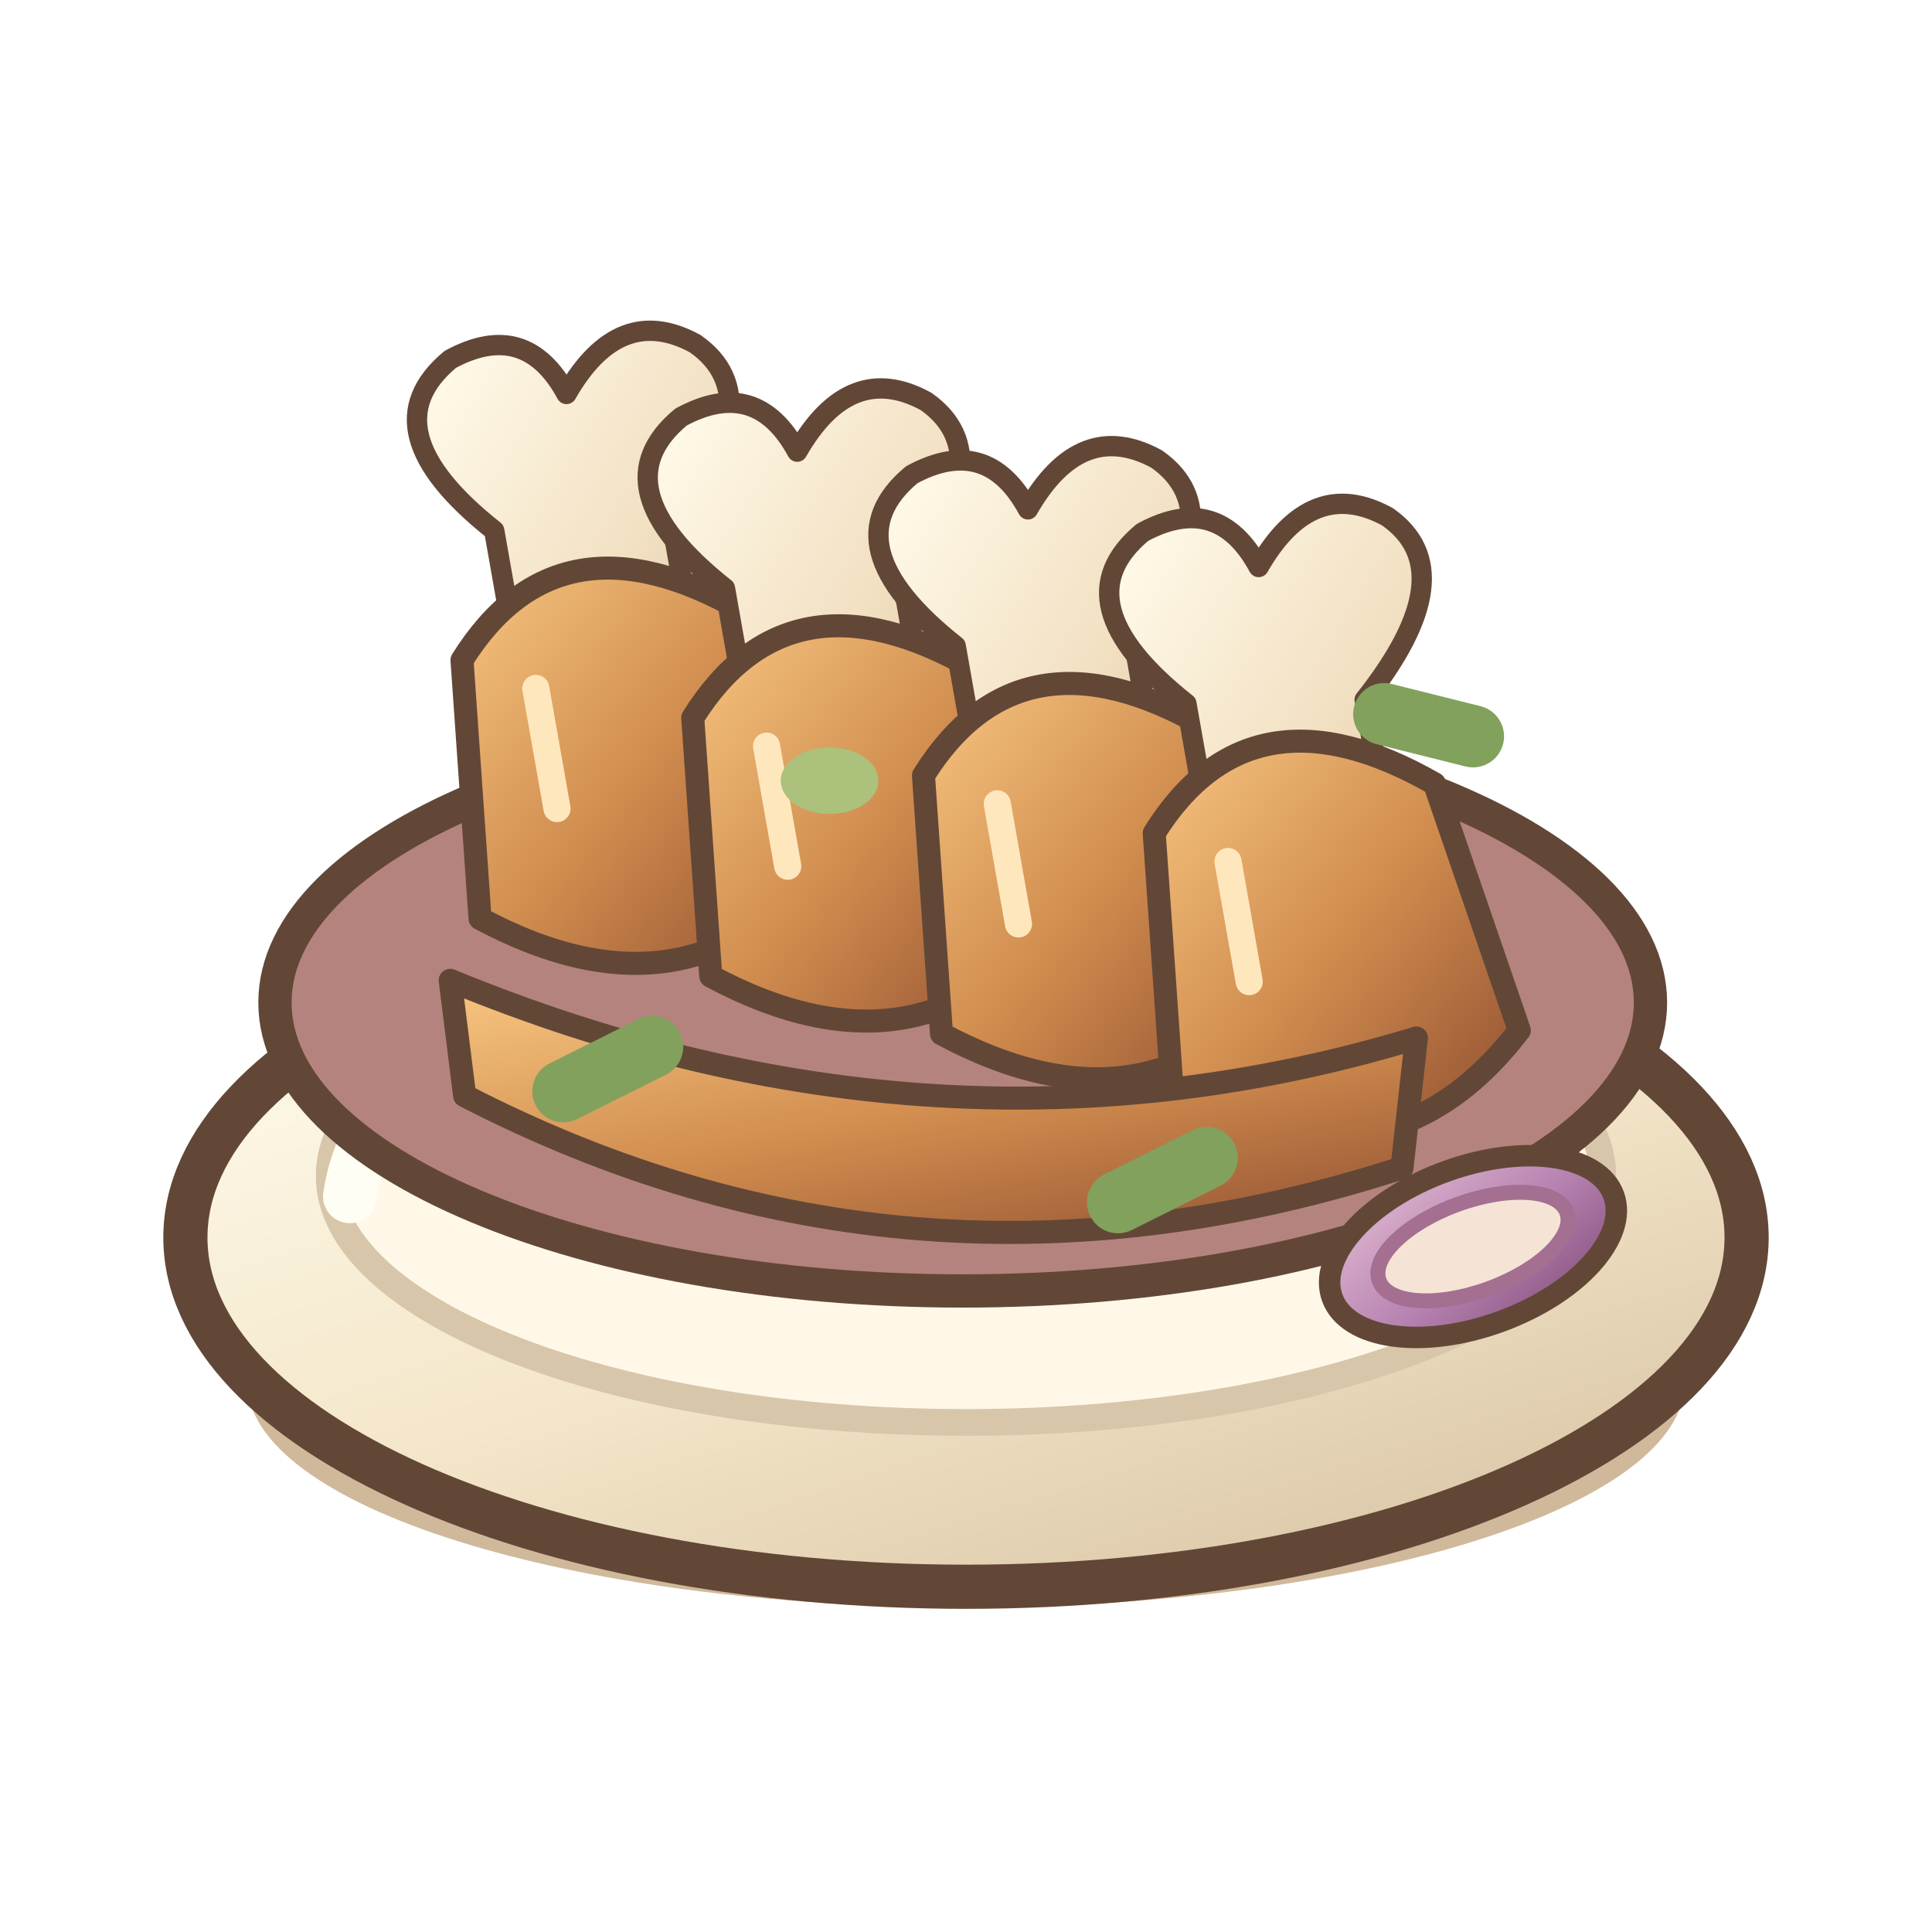
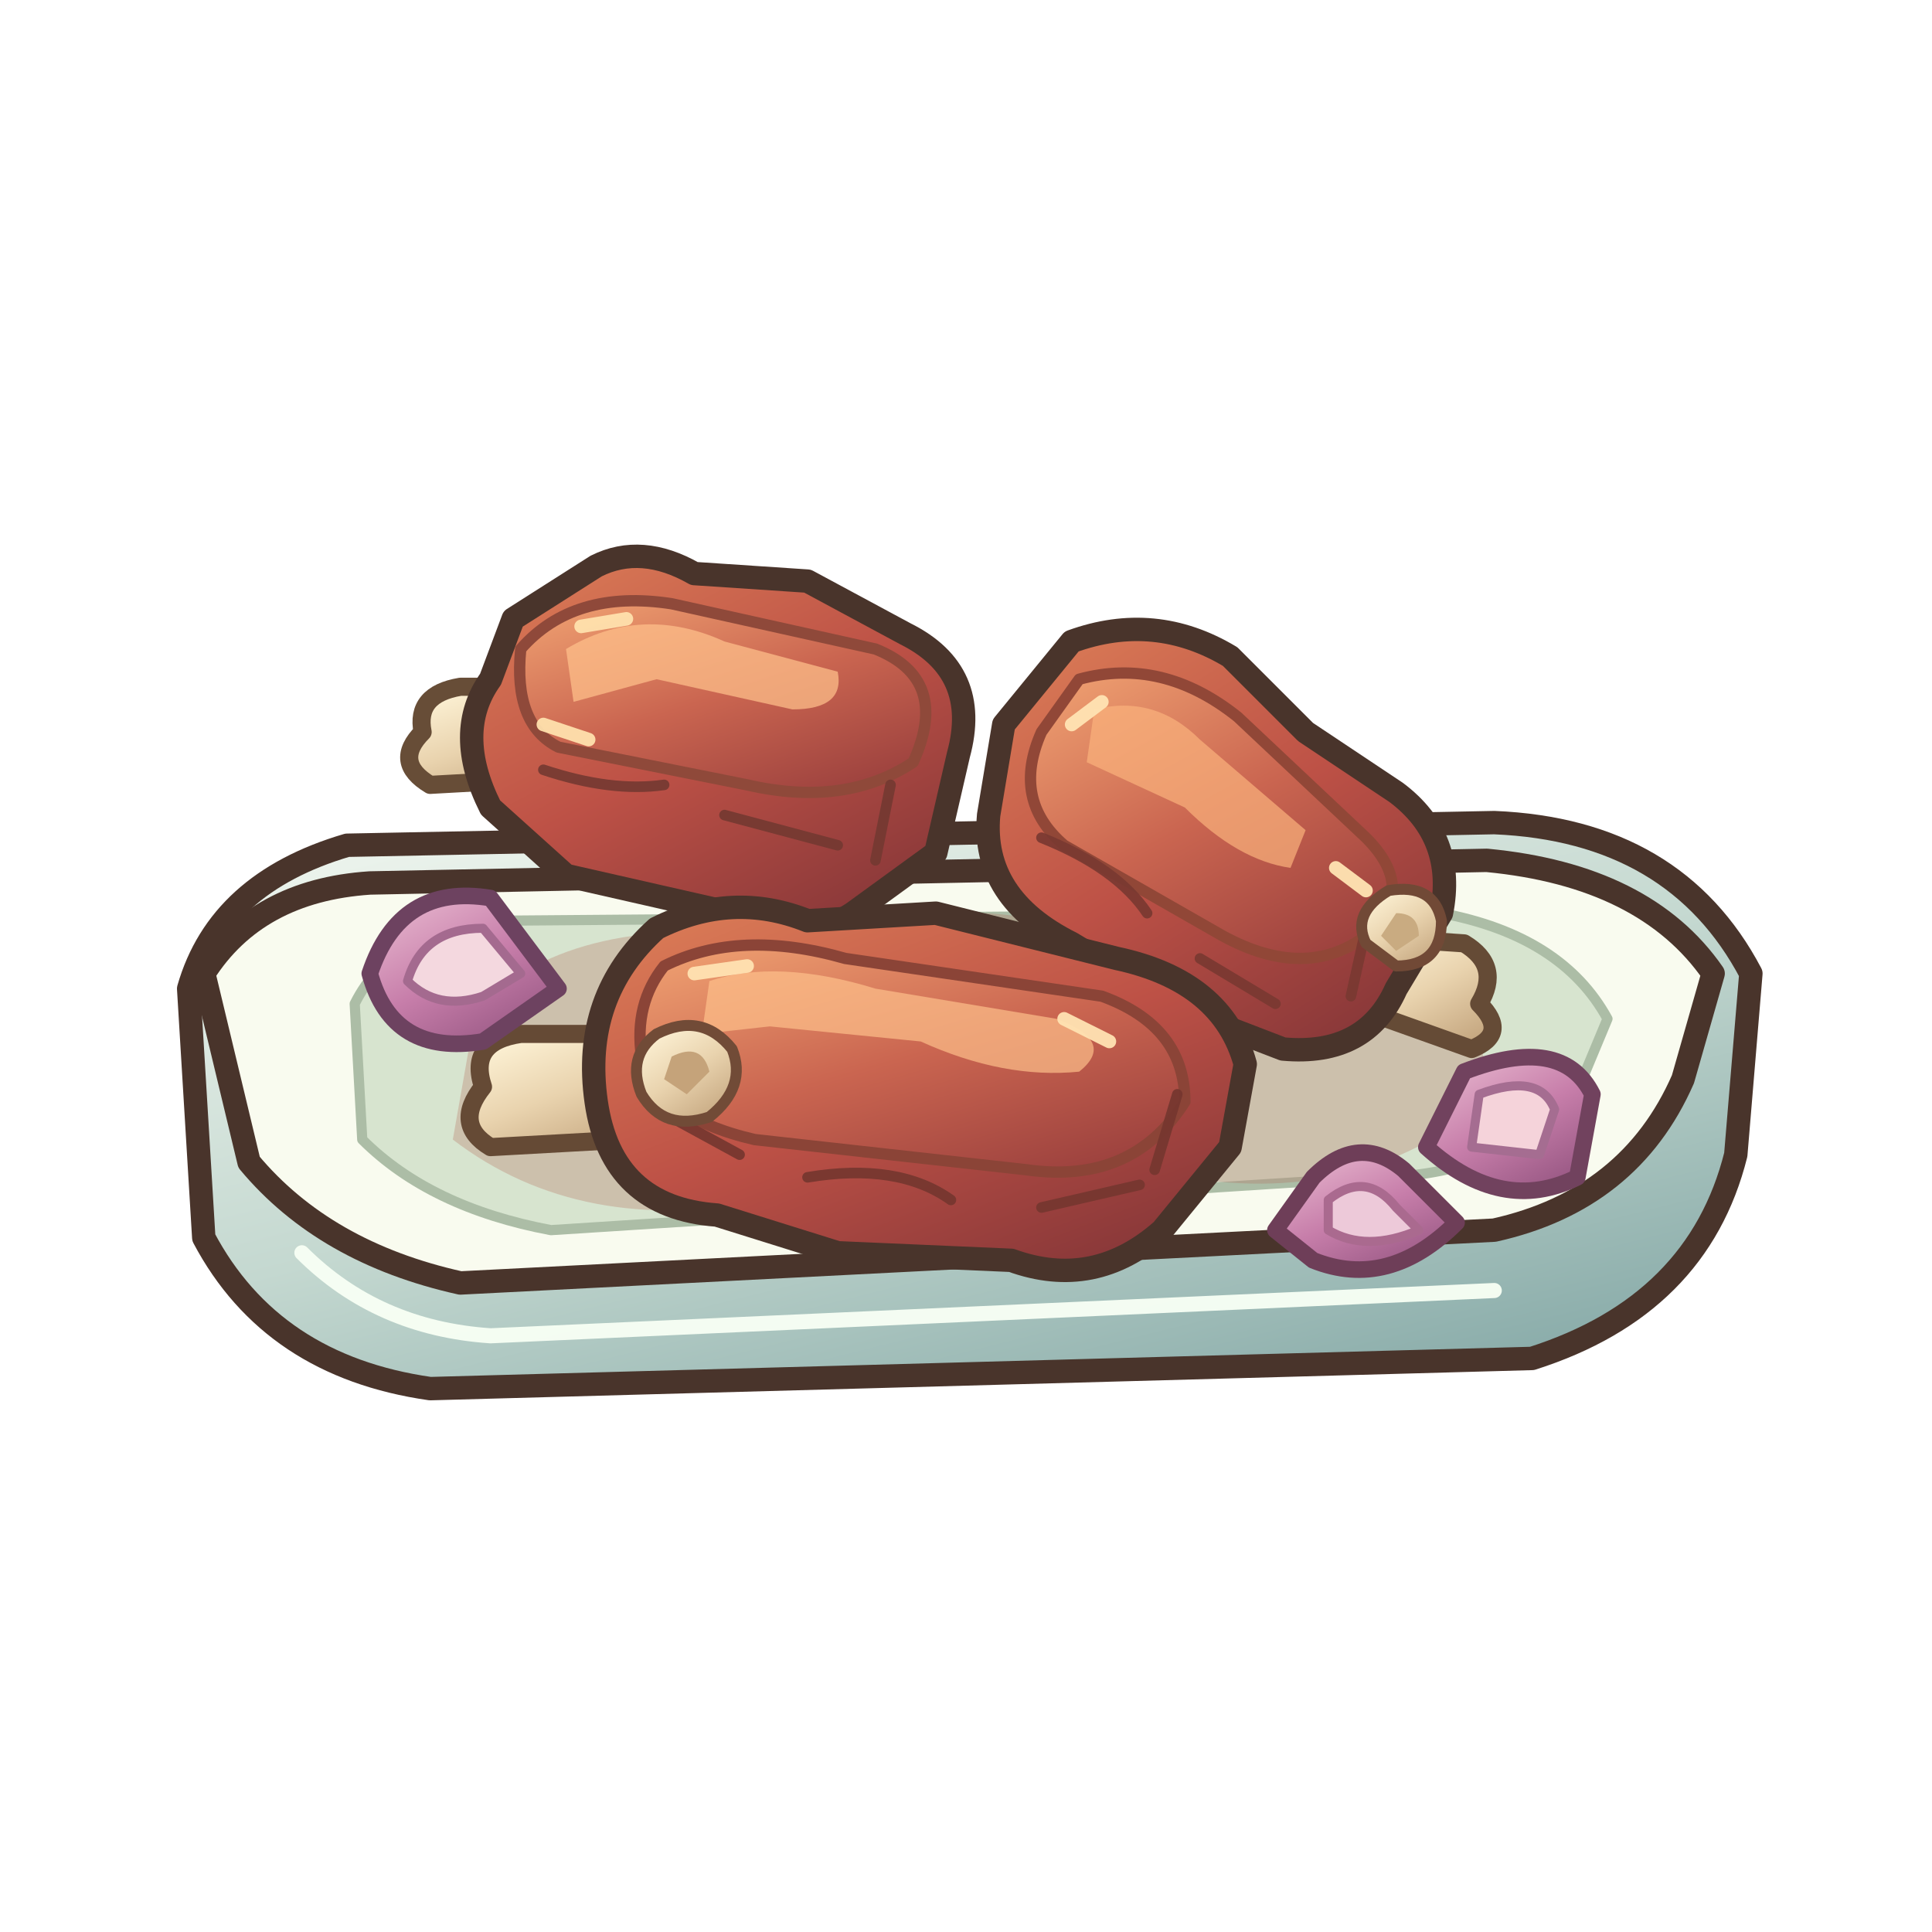
- <svg xmlns="http://www.w3.org/2000/svg" width="96" height="96" viewBox="0 0 96 96">
+ <svg xmlns="http://www.w3.org/2000/svg" width="512" height="512" viewBox="0 0 256 256">
  <defs>
-     <linearGradient id="wood" x1=".1" y1="0" x2=".85" y2="1">
-       <stop stop-color="#f1d19c" />
-       <stop offset=".55" stop-color="#d9ac70" />
-       <stop offset="1" stop-color="#b9804c" />
+     <linearGradient id="w41-rib-plate" x1=".14" y1="0" x2=".83" y2="1">
+       <stop offset="0" stop-color="#edf4ed" />
+       <stop offset="0.5" stop-color="#c4d8d0" />
+       <stop offset="1" stop-color="#87aaa8" />
    </linearGradient>
-     <linearGradient id="green" x1=".1" y1="0" x2=".85" y2="1">
-       <stop stop-color="#c1de80" />
-       <stop offset=".55" stop-color="#79ad52" />
-       <stop offset="1" stop-color="#497b3f" />
+     <linearGradient id="w41-rib-meat" x1=".14" y1="0" x2=".83" y2="1">
+       <stop offset="0" stop-color="#ed9d6f" />
+       <stop offset="0.5" stop-color="#ca6550" />
+       <stop offset="1" stop-color="#9c413e" />
    </linearGradient>
-     <linearGradient id="darkGreen" x1=".1" y1="0" x2=".85" y2="1">
-       <stop stop-color="#94bd70" />
-       <stop offset=".55" stop-color="#5c9150" />
-       <stop offset="1" stop-color="#326845" />
+     <linearGradient id="w41-rib-glaze" x1=".14" y1="0" x2=".83" y2="1">
+       <stop offset="0" stop-color="#da7b56" />
+       <stop offset="0.5" stop-color="#bd5146" />
+       <stop offset="1" stop-color="#853638" />
    </linearGradient>
-     <linearGradient id="enamel" x1=".1" y1="0" x2=".85" y2="1">
-       <stop stop-color="#e1ebc5" />
-       <stop offset=".55" stop-color="#a9c58a" />
-       <stop offset="1" stop-color="#719368" />
+     <linearGradient id="w41-rib-bone" x1=".14" y1="0" x2=".83" y2="1">
+       <stop offset="0" stop-color="#fff5d9" />
+       <stop offset="0.5" stop-color="#e9d3ae" />
+       <stop offset="1" stop-color="#c3a47d" />
    </linearGradient>
-     <linearGradient id="bowl" x1=".1" y1="0" x2=".85" y2="1">
-       <stop stop-color="#fffdf0" />
-       <stop offset=".55" stop-color="#f4e6c9" />
-       <stop offset="1" stop-color="#d8c3a4" />
+     <linearGradient id="w41-rib-onion" x1=".14" y1="0" x2=".83" y2="1">
+       <stop offset="0" stop-color="#e8b8cf" />
+       <stop offset="0.5" stop-color="#c77eaa" />
+       <stop offset="1" stop-color="#955581" />
    </linearGradient>
-     <linearGradient id="bone" x1=".1" y1="0" x2=".85" y2="1">
-       <stop stop-color="#fffae9" />
-       <stop offset=".55" stop-color="#f2e0c2" />
-       <stop offset="1" stop-color="#d9bd99" />
-     </linearGradient>
-     <linearGradient id="fat" x1=".1" y1="0" x2=".85" y2="1">
-       <stop stop-color="#fff5df" />
-       <stop offset=".55" stop-color="#f5dabd" />
-       <stop offset="1" stop-color="#e5bfa3" />
-     </linearGradient>
-     <linearGradient id="tomato" x1=".1" y1="0" x2=".85" y2="1">
-       <stop stop-color="#ffbc77" />
-       <stop offset=".55" stop-color="#ec704a" />
-       <stop offset="1" stop-color="#c44939" />
-     </linearGradient>
-     <linearGradient id="red" x1=".1" y1="0" x2=".85" y2="1">
-       <stop stop-color="#f79a82" />
-       <stop offset=".55" stop-color="#d9685a" />
-       <stop offset="1" stop-color="#a6403e" />
-     </linearGradient>
-     <linearGradient id="pork" x1=".1" y1="0" x2=".85" y2="1">
-       <stop stop-color="#ffc2a6" />
-       <stop offset=".55" stop-color="#ed967e" />
-       <stop offset="1" stop-color="#cb6b5e" />
-     </linearGradient>
-     <linearGradient id="chicken" x1=".1" y1="0" x2=".85" y2="1">
-       <stop stop-color="#ffe3c1" />
-       <stop offset=".55" stop-color="#f5be92" />
-       <stop offset="1" stop-color="#d58c64" />
-     </linearGradient>
-     <linearGradient id="roast" x1=".1" y1="0" x2=".85" y2="1">
-       <stop stop-color="#f5c27e" />
-       <stop offset=".55" stop-color="#cf8b4d" />
-       <stop offset="1" stop-color="#9a5836" />
-     </linearGradient>
-     <linearGradient id="glaze" x1=".1" y1="0" x2=".85" y2="1">
-       <stop stop-color="#f3bd78" />
-       <stop offset=".55" stop-color="#c47b42" />
-       <stop offset="1" stop-color="#8e462e" />
-     </linearGradient>
-     <linearGradient id="egg" x1=".1" y1="0" x2=".85" y2="1">
-       <stop stop-color="#fff1b7" />
-       <stop offset=".55" stop-color="#f3ca5c" />
-       <stop offset="1" stop-color="#dc9e39" />
-     </linearGradient>
-     <linearGradient id="rice" x1=".1" y1="0" x2=".85" y2="1">
-       <stop stop-color="#fffce9" />
-       <stop offset=".55" stop-color="#f7e8bd" />
-       <stop offset="1" stop-color="#dbc694" />
-     </linearGradient>
-     <linearGradient id="onion" x1=".1" y1="0" x2=".85" y2="1">
-       <stop stop-color="#e0b8d0" />
-       <stop offset=".55" stop-color="#b783b2" />
-       <stop offset="1" stop-color="#89537f" />
-     </linearGradient>
-     <linearGradient id="garlic" x1=".1" y1="0" x2=".85" y2="1">
-       <stop stop-color="#fffbea" />
-       <stop offset=".55" stop-color="#f3e4c5" />
-       <stop offset="1" stop-color="#d4c09b" />
-     </linearGradient>
-     <linearGradient id="cinnamon" x1=".1" y1="0" x2=".85" y2="1">
-       <stop stop-color="#ebbd81" />
-       <stop offset=".55" stop-color="#c48a55" />
-       <stop offset="1" stop-color="#895633" />
-     </linearGradient>
-     <linearGradient id="vanilla" x1=".1" y1="0" x2=".85" y2="1">
-       <stop stop-color="#bd895c" />
-       <stop offset=".55" stop-color="#93623f" />
-       <stop offset="1" stop-color="#63422f" />
-     </linearGradient>
-     <linearGradient id="meat" x1=".1" y1="0" x2=".85" y2="1">
-       <stop stop-color="#f2a583" />
-       <stop offset=".55" stop-color="#e48b6a" />
-       <stop offset="1" stop-color="#ca7054" />
-     </linearGradient>
-     <linearGradient id="gizzard" x1=".1" y1="0" x2=".85" y2="1">
-       <stop stop-color="#d59c94" />
-       <stop offset=".55" stop-color="#a86f6a" />
-       <stop offset="1" stop-color="#75494b" />
-     </linearGradient>
-     <linearGradient id="shell" x1=".1" y1="0" x2=".85" y2="1">
-       <stop stop-color="#fff6e7" />
-       <stop offset=".55" stop-color="#e9c8a3" />
-       <stop offset="1" stop-color="#ba8e73" />
-     </linearGradient>
-     <linearGradient id="pepper" x1=".1" y1="0" x2=".85" y2="1">
-       <stop stop-color="#ffa57a" />
-       <stop offset=".55" stop-color="#df6d4e" />
-       <stop offset="1" stop-color="#b74636" />
-     </linearGradient>
-     <linearGradient id="blue" x1=".1" y1="0" x2=".85" y2="1">
-       <stop stop-color="#e2f1ee" />
-       <stop offset=".55" stop-color="#9ac7cf" />
-       <stop offset="1" stop-color="#6495ac" />
-     </linearGradient>
-     <linearGradient id="glass" x1=".1" y1="0" x2=".85" y2="1">
-       <stop stop-color="#f6fff7" />
-       <stop offset=".55" stop-color="#d5e9e2" />
-       <stop offset="1" stop-color="#91b8b5" />
-     </linearGradient>
-     <linearGradient id="pink" x1=".1" y1="0" x2=".85" y2="1">
-       <stop stop-color="#ffe4dc" />
-       <stop offset=".55" stop-color="#dda6b3" />
-       <stop offset="1" stop-color="#b97392" />
-     </linearGradient>
-     <linearGradient id="purple" x1=".1" y1="0" x2=".85" y2="1">
-       <stop stop-color="#e0cde6" />
-       <stop offset=".55" stop-color="#b198c5" />
-       <stop offset="1" stop-color="#7f6b9d" />
-     </linearGradient>
-     <linearGradient id="gold" x1=".1" y1="0" x2=".85" y2="1">
-       <stop stop-color="#fff0ac" />
-       <stop offset=".55" stop-color="#edc16c" />
-       <stop offset="1" stop-color="#bd8a43" />
-     </linearGradient>
-     <linearGradient id="coffee" x1=".1" y1="0" x2=".85" y2="1">
-       <stop stop-color="#bf8b59" />
-       <stop offset=".55" stop-color="#8c5839" />
-       <stop offset="1" stop-color="#51362c" />
-     </linearGradient>
-     <linearGradient id="tea" x1=".1" y1="0" x2=".85" y2="1">
-       <stop stop-color="#ffe0a0" />
-       <stop offset=".55" stop-color="#d4a35b" />
-       <stop offset="1" stop-color="#9b6833" />
-     </linearGradient>
-     <linearGradient id="milkTea" x1=".1" y1="0" x2=".85" y2="1">
-       <stop stop-color="#ead0a3" />
-       <stop offset=".55" stop-color="#d2af7e" />
-       <stop offset="1" stop-color="#b58b61" />
-     </linearGradient>
-     <linearGradient id="berry" x1=".1" y1="0" x2=".85" y2="1">
-       <stop stop-color="#b8b8dc" />
-       <stop offset=".55" stop-color="#7f79b0" />
-       <stop offset="1" stop-color="#55517f" />
-     </linearGradient>
-     <linearGradient id="mango" x1=".1" y1="0" x2=".85" y2="1">
-       <stop stop-color="#ffe5a1" />
-       <stop offset=".55" stop-color="#efc373" />
-       <stop offset="1" stop-color="#d9a15b" />
-     </linearGradient>
-     <linearGradient id="coconut" x1=".1" y1="0" x2=".85" y2="1">
-       <stop stop-color="#b99570" />
-       <stop offset=".55" stop-color="#98724e" />
-       <stop offset="1" stop-color="#795438" />
-     </linearGradient>
-     <linearGradient id="grain" x1=".1" y1="0" x2=".85" y2="1">
-       <stop stop-color="#f7dfb6" />
-       <stop offset=".55" stop-color="#e5c48e" />
-       <stop offset="1" stop-color="#c49a64" />
-     </linearGradient>
-     <linearGradient id="teaGreen" x1=".1" y1="0" x2=".85" y2="1">
-       <stop stop-color="#d4dfa0" />
-       <stop offset=".55" stop-color="#a4bd69" />
-       <stop offset="1" stop-color="#6e914d" />
-     </linearGradient>
-     <linearGradient id="metal" x1=".1" y1="0" x2=".85" y2="1">
-       <stop stop-color="#edf4eb" />
-       <stop offset=".55" stop-color="#aabeb9" />
-       <stop offset="1" stop-color="#718c8e" />
-     </linearGradient>
-     <linearGradient id="steel" x1=".1" y1="0" x2=".85" y2="1">
-       <stop stop-color="#aec2c0" />
-       <stop offset=".55" stop-color="#71878b" />
-       <stop offset="1" stop-color="#40565d" />
-     </linearGradient>
-     <linearGradient id="inkPot" x1=".1" y1="0" x2=".85" y2="1">
-       <stop stop-color="#788c80" />
-       <stop offset=".55" stop-color="#4e655c" />
-       <stop offset="1" stop-color="#2e453d" />
-     </linearGradient>
-     <linearGradient id="copper" x1=".1" y1="0" x2=".85" y2="1">
-       <stop stop-color="#f0c799" />
-       <stop offset=".55" stop-color="#cc9366" />
-       <stop offset="1" stop-color="#9c6047" />
-     </linearGradient>
-     <linearGradient id="paper" x1=".1" y1="0" x2=".85" y2="1">
-       <stop stop-color="#fffaf0" />
-       <stop offset=".55" stop-color="#f7e7c8" />
-       <stop offset="1" stop-color="#d5c39c" />
-     </linearGradient>
-     <linearGradient id="shine" x2=".7" y2="1">
-       <stop stop-color="#fff" stop-opacity=".4" />
-       <stop offset="1" stop-color="#fff" stop-opacity="0" />
-     </linearGradient>
-     <filter id="s" x="-30%" y="-30%" width="160%" height="160%">
-       <feDropShadow dx="0" dy="3" stdDeviation="1" flood-color="#715739" flood-opacity=".2" />
-     </filter>
  </defs>
-   <g stroke="#624737" stroke-width="2.15" stroke-linecap="round" stroke-linejoin="round" transform="translate(-0.99522 -5.8756) scale(1.020734)">
-     <ellipse cx="48" cy="73" rx="35" ry="11" fill="#d0b89b" stroke="none" />
-     <ellipse cx="48" cy="66" rx="38" ry="17" fill="url(#bowl)" />
-     <ellipse cx="48" cy="63" rx="31" ry="12" fill="#fff8e8" stroke="#d8c6aa" stroke-width="1.3" />
-     <path d="M18 64q1-7 12-10" fill="none" stroke="#fffef4" stroke-width="2.6" />
-     <g transform="translate(-4 -7) scale(1.08)">
-       <ellipse cx="48" cy="57" rx="31" ry="13" fill="#b5837d" stroke-width="1.5" />
-       <g transform="translate(47 43) rotate(0) scale(0.65) translate(-48 -48)">
-         <g transform="translate(25 44) rotate(-10) scale(0.94)">
-           <path d="M-7 13V-9q-8-9-1-13 6-2 8 4 5-6 10-2 5 5-4 13v20Z" fill="url(#bone)" stroke-width="1.5" />
-           <path d="M-11 0q9-10 21 0l3 19q-12 11-26 0Z" fill="url(#roast)" stroke-width="1.7" />
-           <path d="M-6 3v9" fill="none" stroke="#ffe7bd" stroke-width="2" />
-         </g>
-         <g transform="translate(41 48) rotate(-10) scale(0.94)">
-           <path d="M-7 13V-9q-8-9-1-13 6-2 8 4 5-6 10-2 5 5-4 13v20Z" fill="url(#bone)" stroke-width="1.5" />
-           <path d="M-11 0q9-10 21 0l3 19q-12 11-26 0Z" fill="url(#roast)" stroke-width="1.7" />
-           <path d="M-6 3v9" fill="none" stroke="#ffe7bd" stroke-width="2" />
-         </g>
-         <g transform="translate(57 52) rotate(-10) scale(0.94)">
-           <path d="M-7 13V-9q-8-9-1-13 6-2 8 4 5-6 10-2 5 5-4 13v20Z" fill="url(#bone)" stroke-width="1.5" />
-           <path d="M-11 0q9-10 21 0l3 19q-12 11-26 0Z" fill="url(#roast)" stroke-width="1.7" />
-           <path d="M-6 3v9" fill="none" stroke="#ffe7bd" stroke-width="2" />
-         </g>
-         <g transform="translate(73 56) rotate(-10) scale(0.94)">
-           <path d="M-7 13V-9q-8-9-1-13 6-2 8 4 5-6 10-2 5 5-4 13v20Z" fill="url(#bone)" stroke-width="1.5" />
-           <path d="M-11 0q9-10 21 0l3 19q-12 11-26 0Z" fill="url(#roast)" stroke-width="1.7" />
-           <path d="M-6 3v9" fill="none" stroke="#ffe7bd" stroke-width="2" />
-         </g>
-         <path d="M14 68q34 14 67 4l-1 9q-34 11-65-5Z" fill="url(#roast)" stroke-width="1.6" />
-       </g>
-       <g transform="translate(71 68) rotate(-20) scale(0.45)">
-         <ellipse cx="0" cy="0" rx="15" ry="8" fill="url(#onion)" />
-         <ellipse cx="0" cy="0" rx="10" ry="4.5" fill="#f5e4d5" stroke="#a46f91" stroke-width="1.5" />
-       </g>
-       <path d="m30 61 4-2m21 7 4-2m8-20 4 1" fill="none" stroke="#82a15c" stroke-width="2.8" />
-       <ellipse cx="42" cy="47" rx="2.2" ry="1.5" fill="#acc17b" stroke="none" />
-     </g>
+   <g stroke="#49342b" stroke-width="3.1" stroke-linecap="round" stroke-linejoin="round" transform="translate(0 -14)">
+     <path d="M25 145Q29 131 46 126L198 123Q222 124 232 143L230 167Q225 187 203 194L57 198Q36 195 27 178Z" fill="url(#w41-rib-plate)" />
+     <path d="M27 143Q34 132 49 131L197 128Q218 130 227 143L223 157Q216 173 198 177L61 184Q43 180 33 168Z" fill="#f9fbef" />
+     <path d="M47 147Q52 137 66 136L191 135Q207 138 213 149L208 161Q197 170 182 170L73 177Q57 174 48 165Z" fill="#d7e4cf" stroke="#acbda6" stroke-width="1.35" />
+     <path d="M40 180Q50 190 65 191L198 185" fill="none" stroke="#f8fff4" stroke-width="2" opacity="0.95" />
+     <path d="M63 148Q75 135 102 138Q120 132 145 137Q176 132 194 145L198 159Q181 174 157 170Q126 179 102 173Q77 178 60 165Z" fill="#b36a5b" stroke="none" opacity=".3" />
+     <path d="M73 105L61 105Q55 106 56 111Q52 115 57 118L75 117L81 112Z" fill="url(#w41-rib-bone)" stroke="#674d37" stroke-width="2.4" />
+     <path d="M68 96L79 89Q85 86 92 90L107 91L120 98Q130 103 127 114L124 127L113 135Q107 139 97 135L75 130L65 121Q60 111 65 104Z" fill="url(#w41-rib-glaze)" />
+     <path d="M69 100Q76 92 89 94L116 100Q126 104 121 115Q112 121 99 118L74 113Q68 110 69 100Z" fill="url(#w41-rib-meat)" stroke="#8f493a" stroke-width="1.5" />
+     <path d="M75 100Q85 94 96 99L111 103Q112 108 105 108L87 104L76 107Z" fill="#ffc08b" stroke="none" opacity=".72" />
+     <path d="M72 116Q81 119 88 118M96 122L111 126M118 118L116 128" fill="none" stroke="#733831" stroke-width="1.4" opacity="0.9" />
+     <path d="M77 97L83 96M72 110L78 112" fill="none" stroke="#ffe1ad" stroke-width="1.8" opacity="0.94" />
+     <path d="M179 138L194 139Q199 142 196 147Q200 151 195 153L181 148Z" fill="url(#w41-rib-bone)" stroke="#654b36" stroke-width="2.4" />
+     <path d="M142 99Q153 95 163 101L173 111L185 119Q193 125 191 135L185 145Q181 154 170 153L157 148L142 139Q130 133 131 122L133 110Z" fill="url(#w41-rib-glaze)" />
+     <path d="M143 104Q154 101 164 109L181 125Q188 132 181 138Q173 144 162 138L141 126Q134 120 138 111Z" fill="url(#w41-rib-meat)" stroke="#914737" stroke-width="1.5" />
+     <path d="M145 108Q153 106 159 112L173 124L171 129Q164 128 157 121L144 115Z" fill="#fbb27c" stroke="none" opacity=".7" />
+     <path d="M138 125Q148 129 152 135M159 141L169 147M181 137L179 146" fill="none" stroke="#793831" stroke-width="1.4" opacity="0.92" />
+     <path d="M142 110L146 107M177 129L181 132" fill="none" stroke="#ffe3b2" stroke-width="1.8" opacity="0.95" />
+     <path d="M184 132Q190 131 191 136Q191 142 185 142L181 139Q179 135 184 132Z" fill="url(#w41-rib-bone)" stroke="#714936" stroke-width="1.45" />
+     <path d="M185 135Q188 135 188 138L185 140L183 138Z" fill="#c9ab81" stroke="none" />
+     <path d="M80 151L69 151Q62 152 64 158Q60 163 65 166L83 165L89 158Z" fill="url(#w41-rib-bone)" stroke="#654a35" stroke-width="2.4" />
+     <path d="M87 137Q97 132 107 136L124 135L148 141Q162 144 165 155L163 166L154 177Q145 185 134 181L111 180L95 175Q81 174 79 160Q77 146 87 137Z" fill="url(#w41-rib-glaze)" />
+     <path d="M88 142Q98 137 112 141L146 146Q157 150 157 160Q150 171 136 169L100 165Q87 162 85 154Q84 147 88 142Z" fill="url(#w41-rib-meat)" stroke="#8b4437" stroke-width="1.5" />
+     <path d="M94 144Q103 141 116 145L140 149Q148 152 143 156Q133 157 122 152L102 150L93 151Z" fill="#ffc28b" stroke="none" opacity=".68" />
+     <path d="M87 161L98 167M107 170Q119 168 126 173M138 174L151 171M156 159L153 169" fill="none" stroke="#75362f" stroke-width="1.4" opacity="0.92" />
+     <path d="M92 143L99 142M89 153L94 157M141 149L147 152" fill="none" stroke="#ffe2b1" stroke-width="1.8" opacity="0.95" />
+     <path d="M87 151Q93 148 97 153Q99 158 94 162Q88 164 85 159Q83 154 87 151Z" fill="url(#w41-rib-bone)" stroke="#714b37" stroke-width="1.45" />
+     <path d="M89 154Q93 152 94 156L91 159L88 157Z" fill="#c5a37a" stroke="none" />
+     <path d="M65 133Q53 131 49 143Q52 154 64 152L74 145Z" fill="url(#w41-rib-onion)" stroke="#6d4260" stroke-width="2.2" />
+     <path d="M64 137Q56 137 54 144Q58 148 64 146L69 143Z" fill="#f4d8df" stroke="#a46a8f" stroke-width="1.2" />
+     <path d="M194 156Q207 151 211 159L209 170Q199 175 189 166Z" fill="url(#w41-rib-onion)" stroke="#71425e" stroke-width="2.2" />
+     <path d="M196 159Q204 156 206 161L204 167L195 166Z" fill="#f5d3da" stroke="#a56d91" stroke-width="1.2" />
+     <path d="M174 170Q180 164 186 169L193 176Q184 185 174 181L169 177Z" fill="url(#w41-rib-onion)" stroke="#6e3e58" stroke-width="2.2" />
+     <path d="M176 173Q181 169 185 174L188 177Q181 180 176 177Z" fill="#edc9d9" stroke="#aa6a8f" stroke-width="1.2" />
  </g>
</svg>
